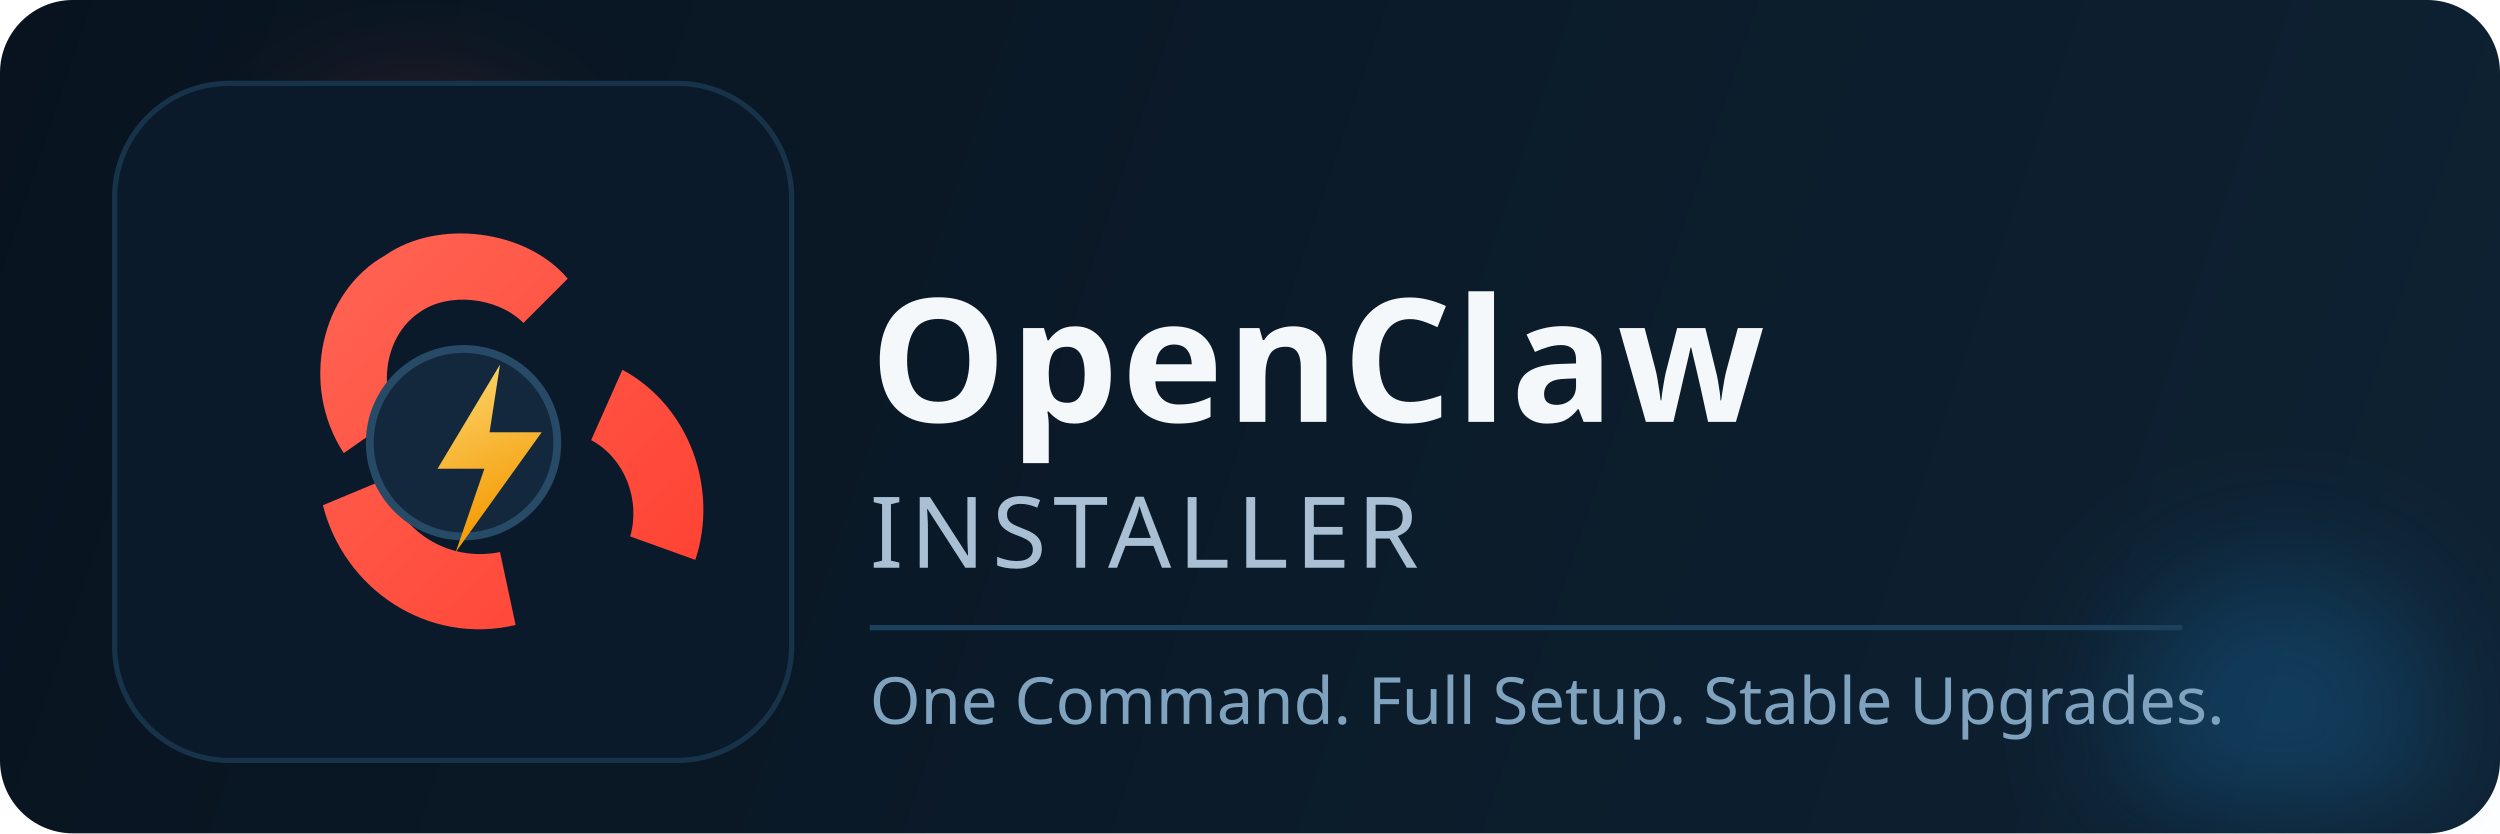
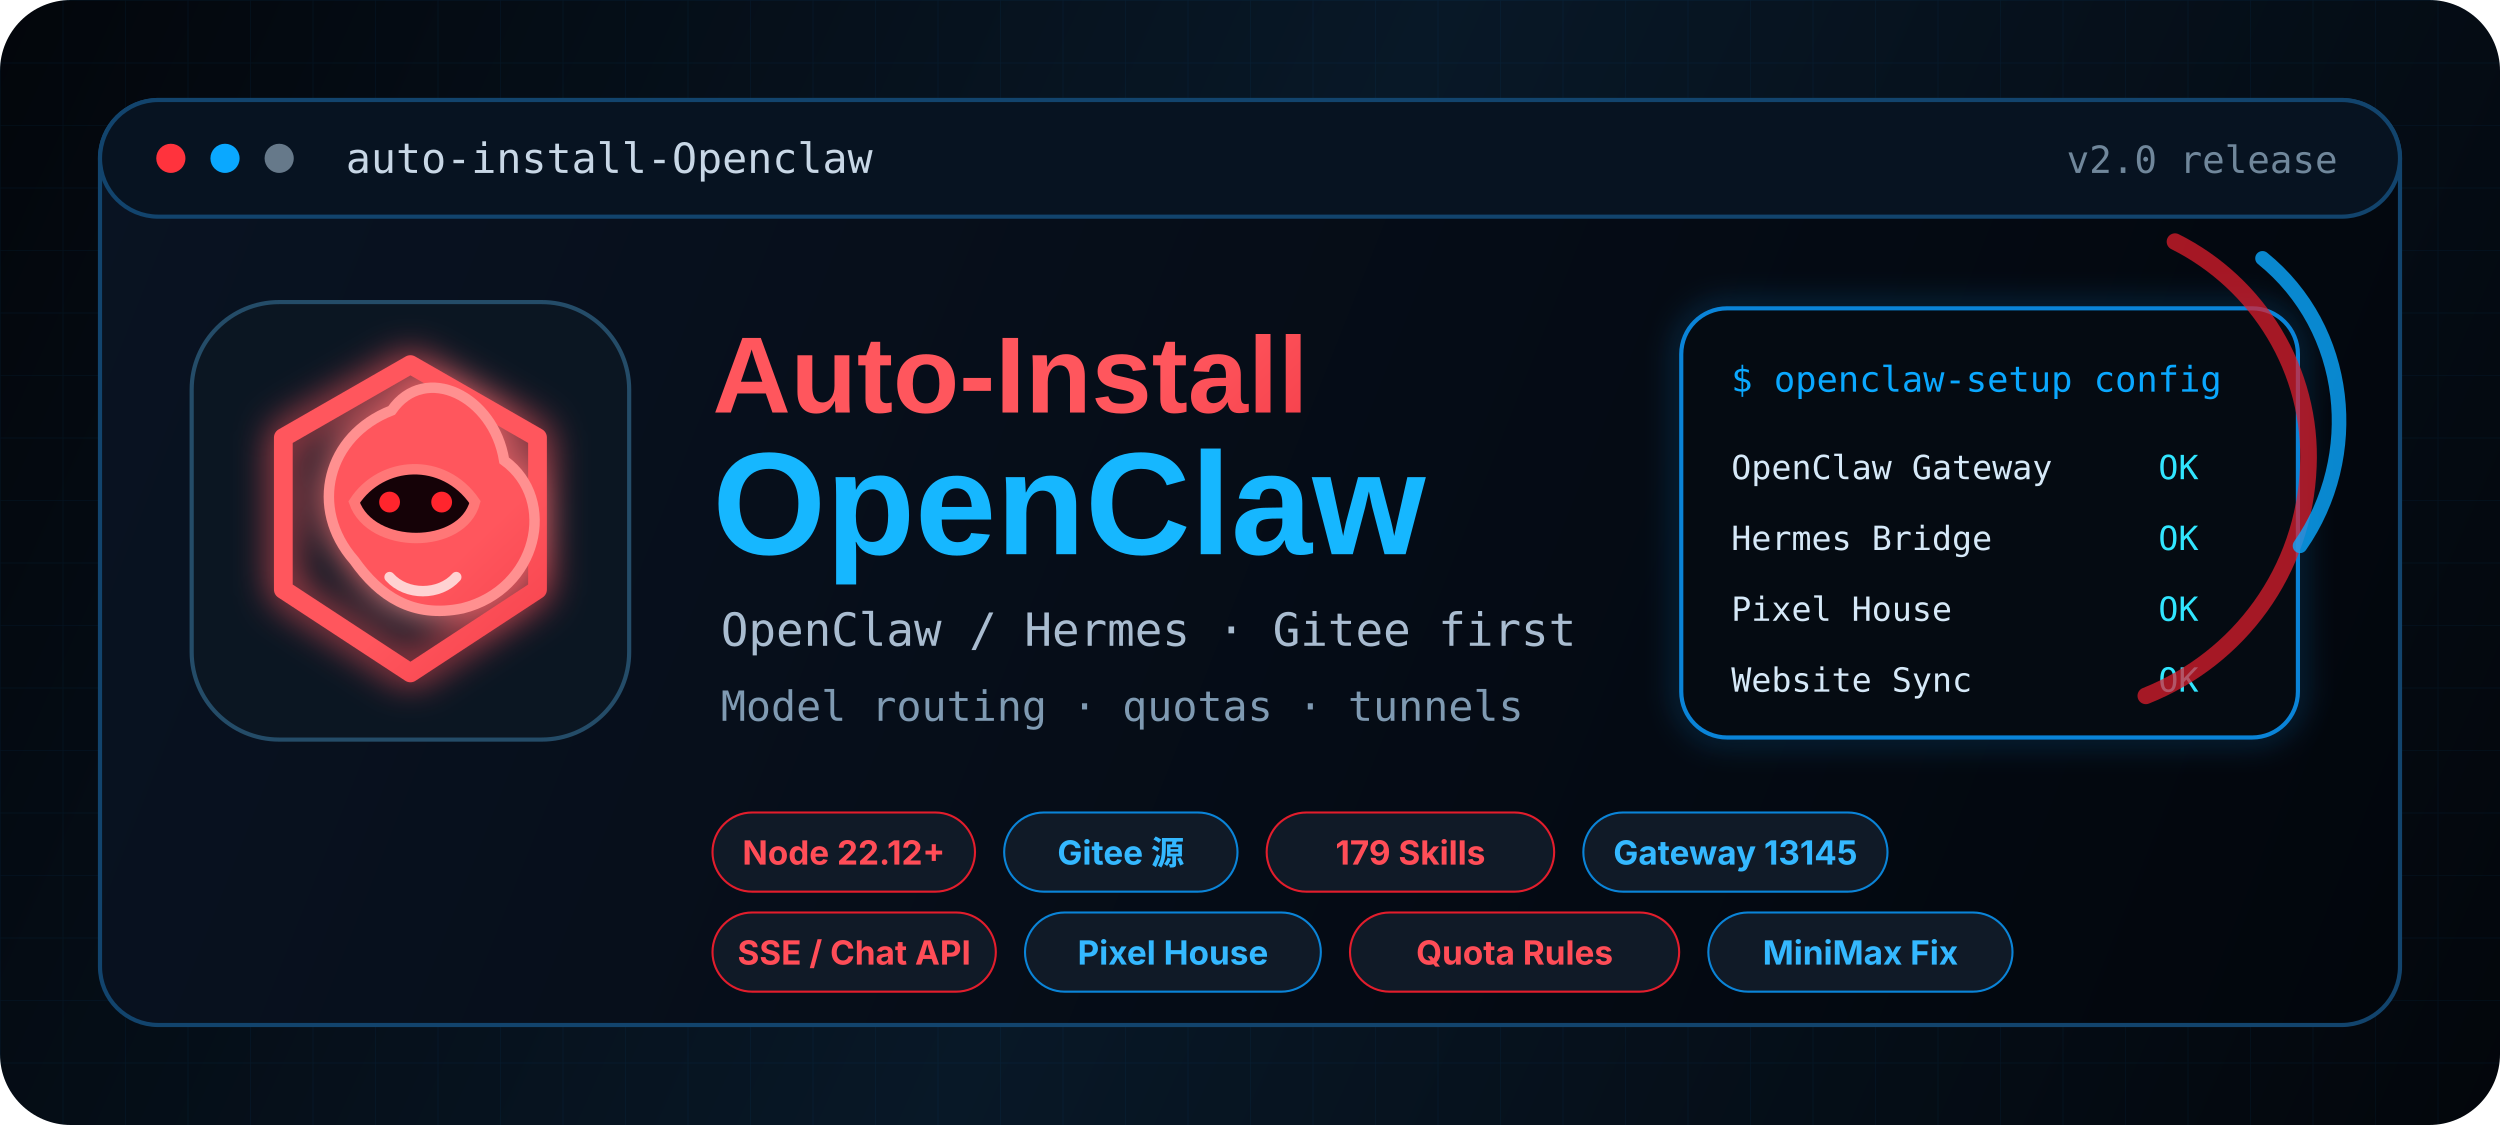
- <svg xmlns="http://www.w3.org/2000/svg" width="960" height="320" viewBox="0 0 960 320" fill="none">
+ <svg xmlns="http://www.w3.org/2000/svg" width="1200" height="540" viewBox="0 0 1200 540" fill="none" role="img" aria-labelledby="title desc">
  <defs>
-     <linearGradient id="bg" x1="0" y1="0" x2="960" y2="320" gradientUnits="userSpaceOnUse">
-       <stop stop-color="#08131F" />
-       <stop offset="1" stop-color="#0E2233" />
+     <linearGradient id="bg" x1="0" y1="0" x2="1200" y2="540" gradientUnits="userSpaceOnUse">
+       <stop stop-color="#03060B" />
+       <stop offset="0.48" stop-color="#081827" />
+       <stop offset="1" stop-color="#03060B" />
    </linearGradient>
-     <linearGradient id="claw" x1="62" y1="44" x2="248" y2="226" gradientUnits="userSpaceOnUse">
-       <stop stop-color="#FF6B5A" />
-       <stop offset="1" stop-color="#FF3D2E" />
+     <linearGradient id="panel" x1="54" y1="54" x2="1146" y2="486" gradientUnits="userSpaceOnUse">
+       <stop stop-color="#091322" />
+       <stop offset="1" stop-color="#02060C" />
    </linearGradient>
-     <linearGradient id="bolt" x1="188" y1="74" x2="220" y2="146" gradientUnits="userSpaceOnUse">
-       <stop stop-color="#FDE68A" />
-       <stop offset="1" stop-color="#F59E0B" />
+     <linearGradient id="red" x1="120" y1="130" x2="310" y2="330" gradientUnits="userSpaceOnUse">
+       <stop stop-color="#FF565D" />
+       <stop offset="1" stop-color="#D90018" />
    </linearGradient>
-     <filter id="soft" x="0" y="0" width="960" height="320" filterUnits="userSpaceOnUse" color-interpolation-filters="sRGB">
-       <feGaussianBlur stdDeviation="24" />
+     <linearGradient id="blue" x1="336" y1="130" x2="742" y2="278" gradientUnits="userSpaceOnUse">
+       <stop stop-color="#16B7FF" />
+       <stop offset="1" stop-color="#0074FF" />
+     </linearGradient>
+     <filter id="softRed" x="-40%" y="-40%" width="180%" height="180%" color-interpolation-filters="sRGB">
+       <feGaussianBlur stdDeviation="9" result="blur" />
+       <feMerge>
+         <feMergeNode in="blur" />
+         <feMergeNode in="SourceGraphic" />
+       </feMerge>
    </filter>
+     <filter id="softBlue" x="-30%" y="-30%" width="160%" height="160%" color-interpolation-filters="sRGB">
+       <feGaussianBlur stdDeviation="7" result="blur" />
+       <feMerge>
+         <feMergeNode in="blur" />
+         <feMergeNode in="SourceGraphic" />
+       </feMerge>
+     </filter>
+     <pattern id="grid" width="30" height="30" patternUnits="userSpaceOnUse">
+       <path d="M30 0H0V30" stroke="#0A84D8" stroke-width="0.7" opacity="0.18" />
+     </pattern>
  </defs>
-   <rect width="960" height="320" rx="28" fill="url(#bg)" />
-   <g opacity="0.22" filter="url(#soft)">
-     <circle cx="160" cy="96" r="56" fill="#FF5A48" />
-     <circle cx="876" cy="276" r="60" fill="#1F9CF0" />
+   <rect width="1200" height="540" rx="34" fill="url(#bg)" />
+   <rect width="1200" height="540" rx="34" fill="url(#grid)" opacity="0.42" />
+   <rect x="48" y="48" width="1104" height="444" rx="28" fill="url(#panel)" stroke="#12446D" stroke-width="2" />
+   <rect x="48" y="48" width="1104" height="56" rx="28" fill="#071321" stroke="#12446D" stroke-width="2" />
+   <circle cx="82" cy="76" r="7" fill="#FF333D" />
+   <circle cx="108" cy="76" r="7" fill="#0AA8FF" />
+   <circle cx="134" cy="76" r="7" fill="#66798A" />
+   <text x="166" y="83" fill="#C8D7E6" font-family="SFMono-Regular, Menlo, Consolas, monospace" font-size="20">auto-install-Openclaw</text>
+   <text x="992" y="83" fill="#70879B" font-family="SFMono-Regular, Menlo, Consolas, monospace" font-size="18">v2.0 release</text>
+   <g transform="translate(92,145)">
+     <rect x="0" y="0" width="210" height="210" rx="42" fill="#0B1622" stroke="#244C68" stroke-width="2" />
+     <g filter="url(#softRed)">
+       <path d="M105 30L166 65V138L105 178L44 138V65L105 30Z" fill="none" stroke="url(#red)" stroke-width="9" stroke-linejoin="round" />
+       <path d="M78 124C56 99 65 64 96 52C112 29 145 45 150 76C176 95 166 138 130 147C106 152 90 141 78 124Z" fill="url(#red)" stroke="#FF9090" stroke-width="5" />
+       <path d="M78 96C91 76 121 74 136 96C130 119 86 119 78 96Z" fill="#150207" stroke="#FF7777" stroke-width="5" />
+       <circle cx="95" cy="96" r="5" fill="#FF252D" />
+       <circle cx="120" cy="96" r="5" fill="#FF252D" />
+       <path d="M95 132C103 141 119 141 127 132" stroke="#FFD2D2" stroke-width="5" stroke-linecap="round" />
+     </g>
  </g>
-   <g transform="translate(36,24)">
-     <rect x="8" y="8" width="260" height="260" rx="44" fill="#0B1A2A" stroke="#17334A" stroke-width="2" />
-     <path d="M112 74C132 60 166 64 182 83L165 100C155 90 136 88 125 96C113 104 109 122 116 136L96 150C79 124 87 88 112 74Z" fill="url(#claw)" />
-     <path d="M88 170C96 202 128 224 162 216L156 188C136 192 117 180 112 160L88 170Z" fill="url(#claw)" />
-     <path d="M203 118C229 132 240 164 231 191L206 182C210 168 204 152 191 145L203 118Z" fill="url(#claw)" />
-     <circle cx="142" cy="146" r="36" fill="#13283D" stroke="#274A67" stroke-width="3" />
-     <path d="M156 116L132 156H150L139 188L172 142H152L156 116Z" fill="url(#bolt)" />
+   <g transform="translate(342,142)">
+     <text x="0" y="56" fill="url(#red)" font-family="Avenir Next, Segoe UI, Arial, sans-serif" font-size="52" font-weight="800">Auto-Install</text>
+     <text x="0" y="124" fill="url(#blue)" font-family="Avenir Next, Segoe UI, Arial, sans-serif" font-size="70" font-weight="900">OpenClaw</text>
+     <text x="4" y="168" fill="#A9BCD0" font-family="SFMono-Regular, Menlo, Consolas, monospace" font-size="22">OpenClaw / Hermes · Gitee first</text>
+     <text x="4" y="204" fill="#7F9AB2" font-family="SFMono-Regular, Menlo, Consolas, monospace" font-size="20">Model routing · quotas · tunnels</text>
  </g>
-   <g transform="translate(334,88)">
-     <text x="0" y="74" fill="#F4F8FB" font-family="Avenir Next, Segoe UI, sans-serif" font-size="66" font-weight="700" letter-spacing="1.2">OpenClaw</text>
-     <text x="0" y="130" fill="#A9C0D4" font-family="Avenir Next, Segoe UI, sans-serif" font-size="38" font-weight="500" letter-spacing="2.6">INSTALLER</text>
-     <rect x="0" y="152" width="504" height="2" fill="#1D415D" />
-     <text x="0" y="190" fill="#7FA2BE" font-family="Avenir Next, Segoe UI, sans-serif" font-size="25" font-weight="500">One Command. Full Setup. Stable Upgrades.</text>
+   <g transform="translate(807,148)" filter="url(#softBlue)">
+     <rect x="0" y="0" width="296" height="206" rx="22" fill="#050B12" stroke="#0A84D8" stroke-width="2" />
+     <text x="24" y="40" fill="#0AA8FF" font-family="SFMono-Regular, Menlo, Consolas, monospace" font-size="17">$ openclaw-setup config</text>
+     <text x="24" y="82" fill="#D6E9F8" font-family="SFMono-Regular, Menlo, Consolas, monospace" font-size="16">OpenClaw Gateway</text>
+     <text x="229" y="82" fill="#31E6FF" font-family="SFMono-Regular, Menlo, Consolas, monospace" font-size="16">OK</text>
+     <text x="24" y="116" fill="#D6E9F8" font-family="SFMono-Regular, Menlo, Consolas, monospace" font-size="16">Hermes Bridge</text>
+     <text x="229" y="116" fill="#31E6FF" font-family="SFMono-Regular, Menlo, Consolas, monospace" font-size="16">OK</text>
+     <text x="24" y="150" fill="#D6E9F8" font-family="SFMono-Regular, Menlo, Consolas, monospace" font-size="16">Pixel House</text>
+     <text x="229" y="150" fill="#31E6FF" font-family="SFMono-Regular, Menlo, Consolas, monospace" font-size="16">OK</text>
+     <text x="24" y="184" fill="#D6E9F8" font-family="SFMono-Regular, Menlo, Consolas, monospace" font-size="16">Website Sync</text>
+     <text x="229" y="184" fill="#31E6FF" font-family="SFMono-Regular, Menlo, Consolas, monospace" font-size="16">OK</text>
  </g>
+   <g transform="translate(342,390)">
+     <rect x="0" y="0" width="126" height="38" rx="19" fill="#101A27" stroke="#E31D2C" />
+     <text x="63" y="25" fill="#FF4D57" font-family="Inter, Segoe UI, Arial, sans-serif" font-size="16" font-weight="700" text-anchor="middle">Node 22.12+</text>
+     <rect x="140" y="0" width="112" height="38" rx="19" fill="#101A27" stroke="#0A84D8" />
+     <text x="196" y="25" fill="#34B8FF" font-family="Inter, Segoe UI, Arial, sans-serif" font-size="16" font-weight="700" text-anchor="middle">Gitee 源</text>
+     <rect x="266" y="0" width="138" height="38" rx="19" fill="#101A27" stroke="#E31D2C" />
+     <text x="335" y="25" fill="#FF4D57" font-family="Inter, Segoe UI, Arial, sans-serif" font-size="16" font-weight="700" text-anchor="middle">179 Skills</text>
+     <rect x="418" y="0" width="146" height="38" rx="19" fill="#101A27" stroke="#0A84D8" />
+     <text x="491" y="25" fill="#34B8FF" font-family="Inter, Segoe UI, Arial, sans-serif" font-size="16" font-weight="700" text-anchor="middle">Gateway 13145</text>
+   </g>
+   <g transform="translate(342,438)">
+     <rect x="0" y="0" width="136" height="38" rx="19" fill="#101A27" stroke="#E31D2C" />
+     <text x="68" y="25" fill="#FF4D57" font-family="Inter, Segoe UI, Arial, sans-serif" font-size="16" font-weight="700" text-anchor="middle">SSE / Chat API</text>
+     <rect x="150" y="0" width="142" height="38" rx="19" fill="#101A27" stroke="#0A84D8" />
+     <text x="221" y="25" fill="#34B8FF" font-family="Inter, Segoe UI, Arial, sans-serif" font-size="16" font-weight="700" text-anchor="middle">Pixel House</text>
+     <rect x="306" y="0" width="158" height="38" rx="19" fill="#101A27" stroke="#E31D2C" />
+     <text x="385" y="25" fill="#FF4D57" font-family="Inter, Segoe UI, Arial, sans-serif" font-size="16" font-weight="700" text-anchor="middle">Quota Rules</text>
+     <rect x="478" y="0" width="146" height="38" rx="19" fill="#101A27" stroke="#0A84D8" />
+     <text x="551" y="25" fill="#34B8FF" font-family="Inter, Segoe UI, Arial, sans-serif" font-size="16" font-weight="700" text-anchor="middle">MiniMax Fix</text>
+   </g>
+   <path d="M1044 116C1084 136 1110 178 1108 224C1106 274 1075 316 1030 334" stroke="#E31D2C" stroke-width="8" stroke-linecap="round" opacity="0.72" />
+   <path d="M1086 124C1128 158 1134 219 1104 262" stroke="#0AA8FF" stroke-width="7" stroke-linecap="round" opacity="0.8" />
</svg>
